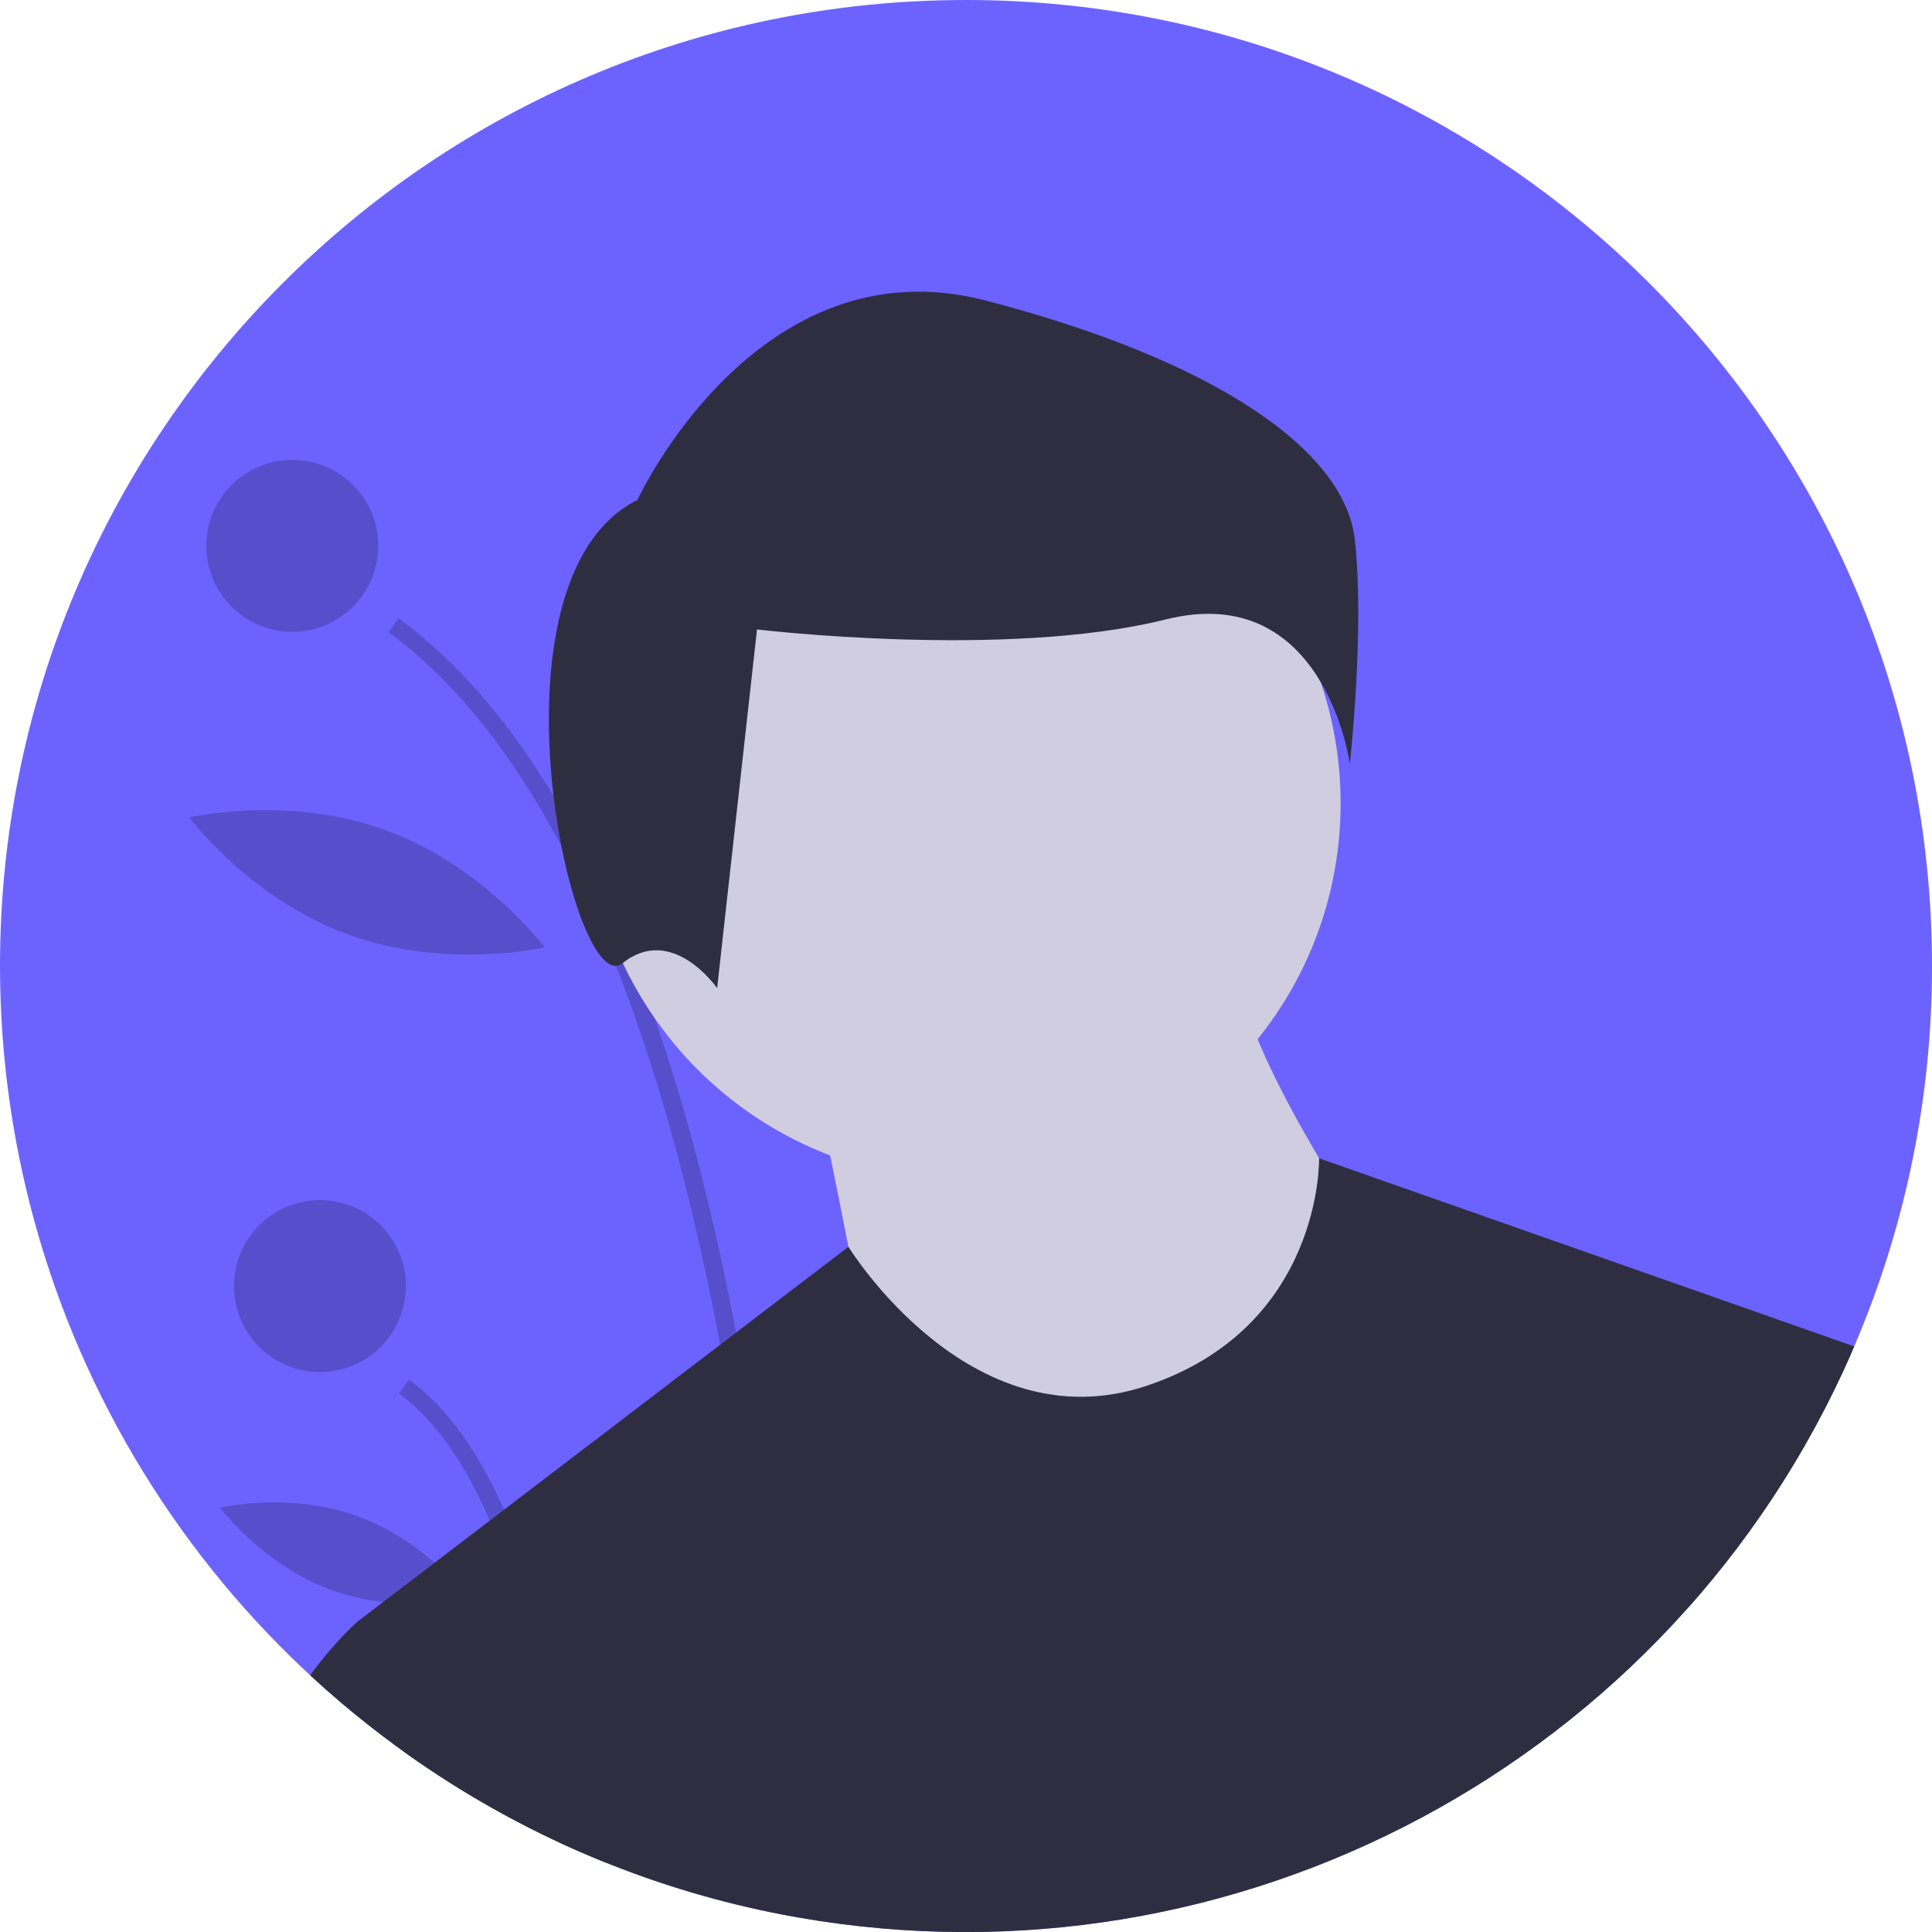
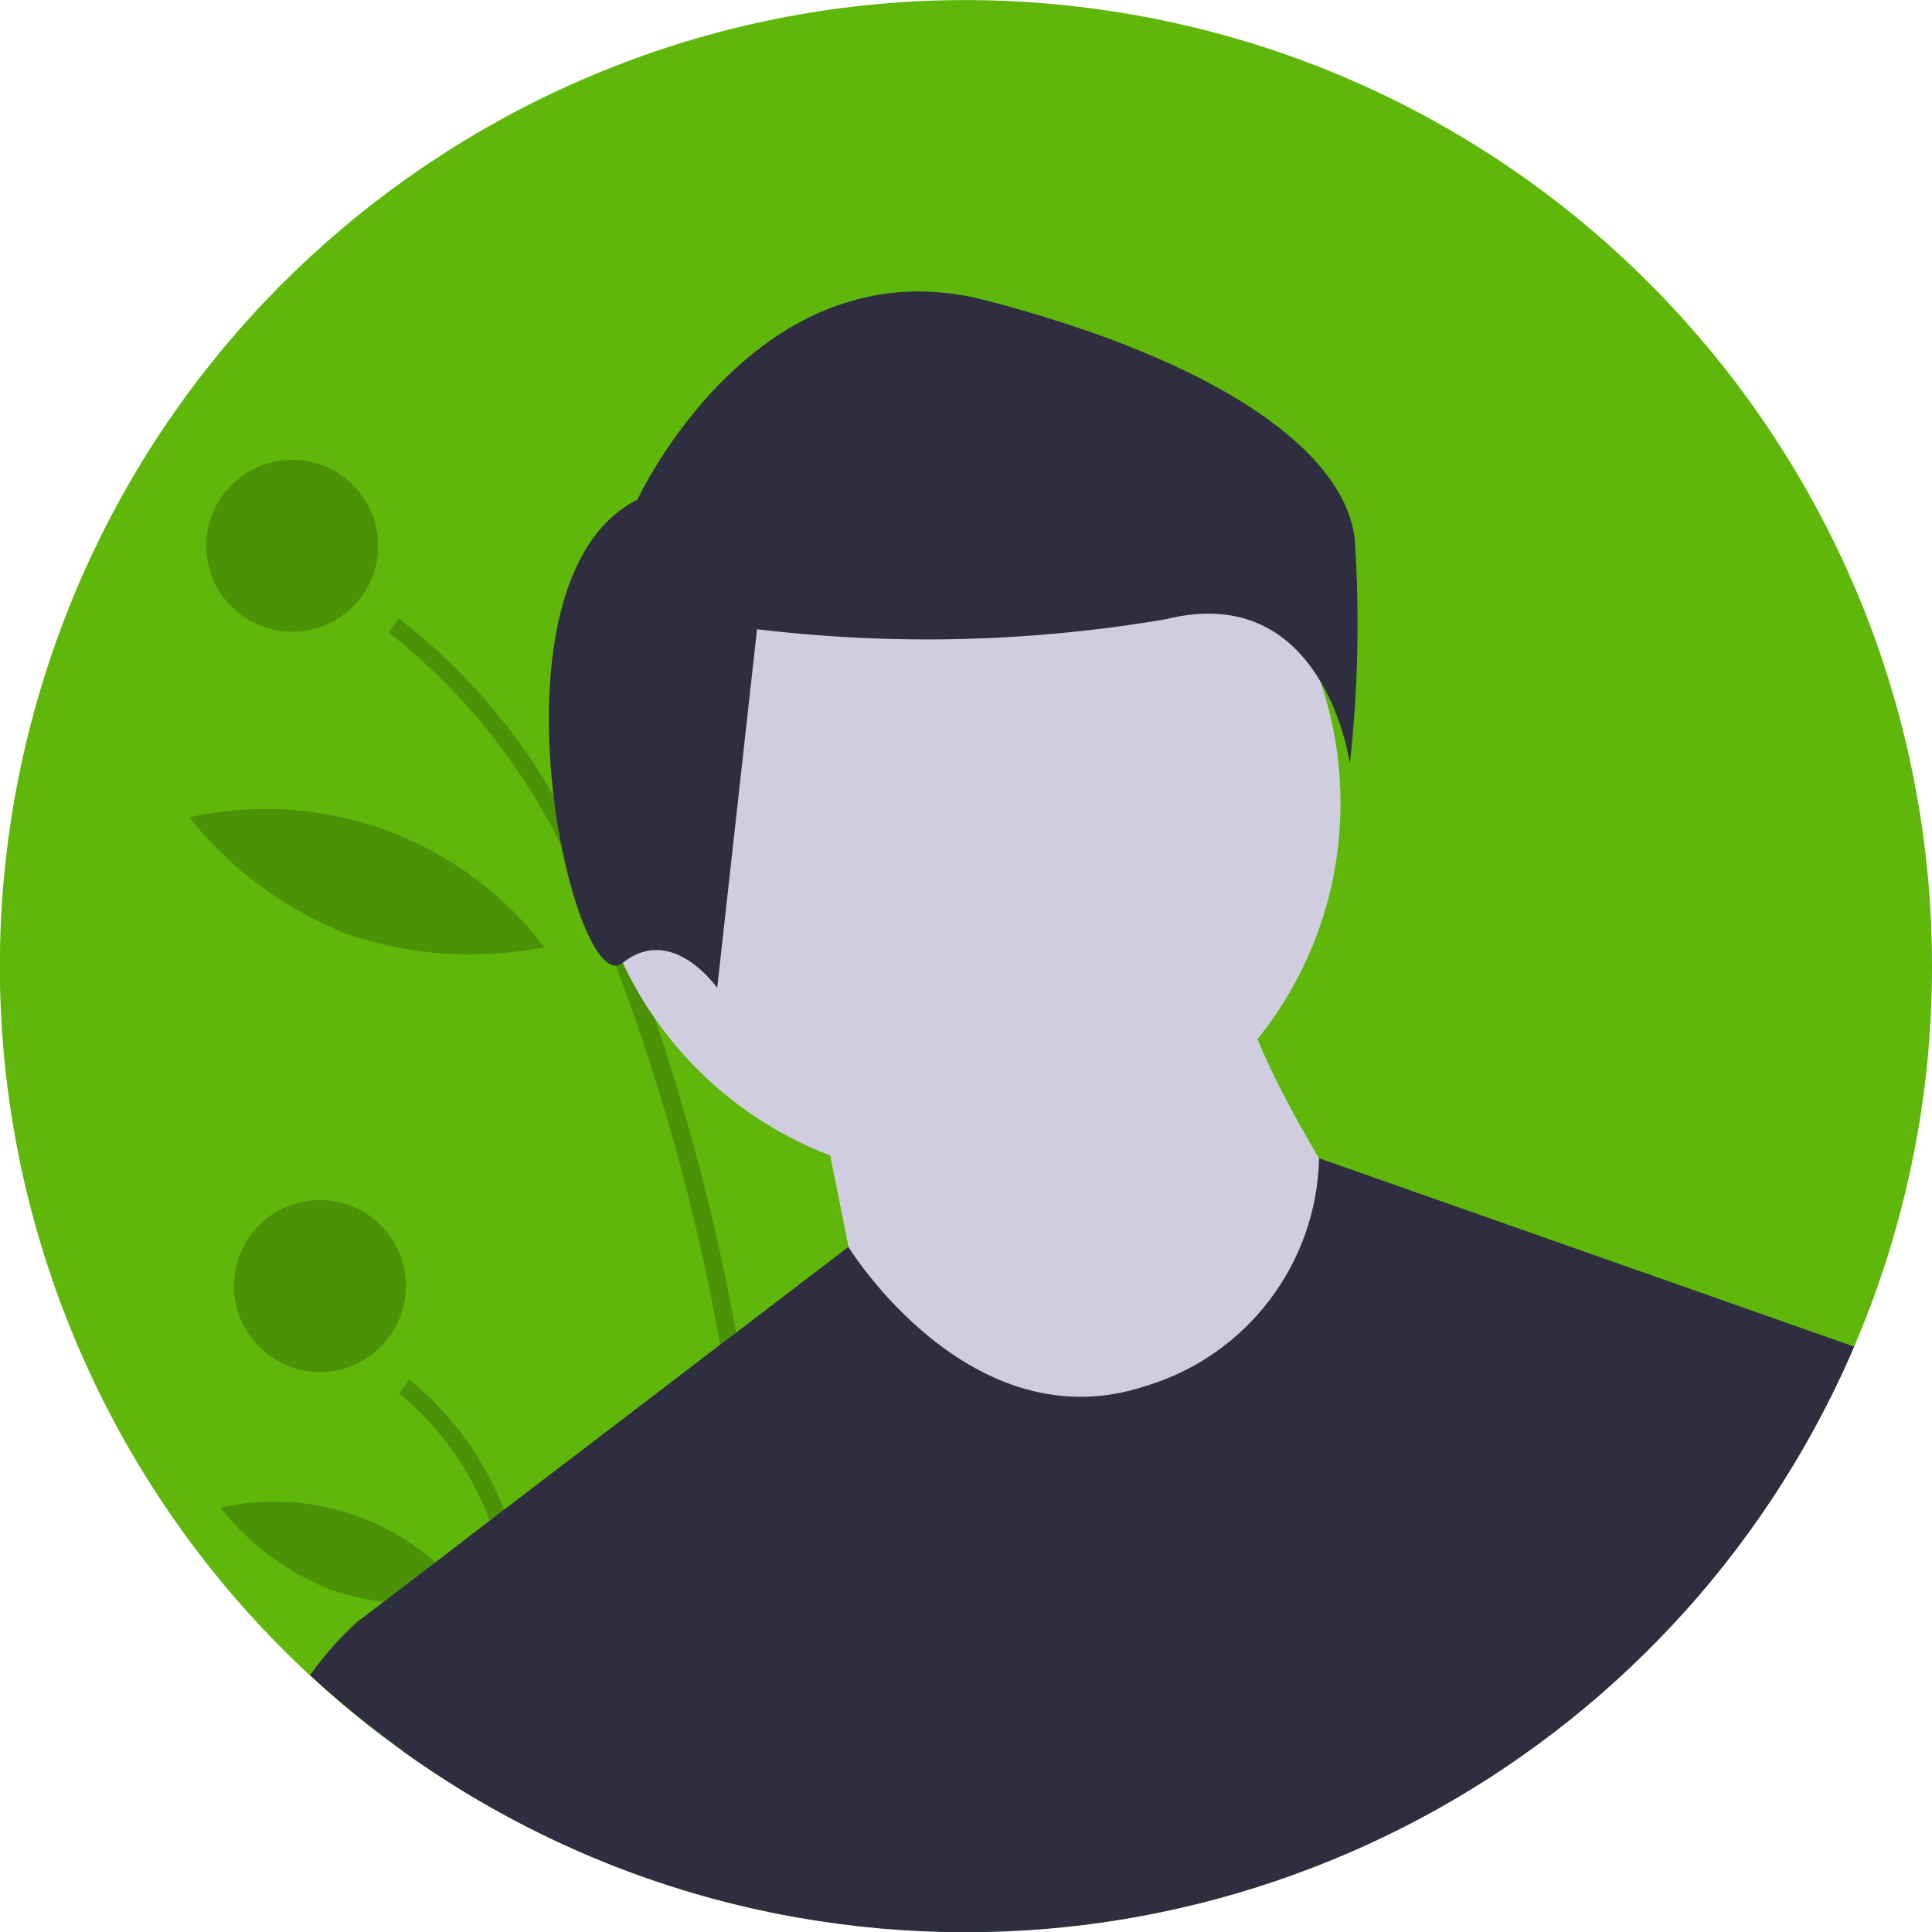
- <svg xmlns="http://www.w3.org/2000/svg" data-name="Layer 1" width="676" height="676" viewBox="0 0 676 676">
-   <path d="M938,450a336.852,336.852,0,0,1-27.22,133.1L909.66,585.68A338.559,338.559,0,0,1,541.35,782.93q-3.045-.54-6.08-1.12a334.981,334.981,0,0,1-61.14-18.03q-4.815-1.935-9.56-4.01c-2.16-.94-4.32-1.91-6.46-2.91A338.414,338.414,0,0,1,262,450c0-186.67,151.33-338,338-338S938,263.33,938,450Z" transform="translate(-262 -112)" fill="#6c63ff" />
-   <path d="M541.35,782.93q-3.045-.54-6.08-1.12c-1.32-38.31-5.85-116.94-21.3-199.29C505.52,537.45,493.79,491.25,477.52,449.95a412.604,412.604,0,0,0-19.07-41.84c-16.44-31.05-36.38-57.19-60.56-74.9l3.56-4.86q30.165,22.11,54.22,62.08,7.215,11.97,13.86,25.54,7.125,14.52,13.59,30.83,4.125,10.38,7.97,21.48,16.74,48.195,28.46,109.98,2.595,13.65,4.94,27.97C536.6,680.2,540.25,748.59,541.35,782.93Z" transform="translate(-262 -112)" opacity="0.2" />
-   <path d="M464.57,759.77c-2.16-.94-4.32-1.91-6.46-2.91-2.09-22.7-5.93-50.86-12.95-77.59A254.557,254.557,0,0,0,433.35,644.07c-8.01-18.75-18.38-34.69-31.79-44.52l3.56-4.85c14.04,10.28,24.87,26.53,33.24,45.54,9.43,21.42,15.72,46.35,19.91,70.17C461.38,728.1,463.34,745.19,464.57,759.77Z" transform="translate(-262 -112)" opacity="0.2" />
-   <circle cx="102.262" cy="190.982" r="30.089" opacity="0.2" />
-   <circle cx="111.951" cy="449.991" r="30.089" opacity="0.2" />
-   <path d="M483.714,353.521c-6.38,35.997,7.705,68.592,7.705,68.592s24.43-25.768,30.81-61.766-7.705-68.592-7.705-68.592S490.095,317.524,483.714,353.521Z" transform="translate(-262 -112)" opacity="0.2" />
-   <path d="M383.718,438.971c34.335,12.555,68.837,4.498,68.837,4.498s-21.166-28.413-55.501-40.968-68.837-4.498-68.837-4.498S349.383,426.416,383.718,438.971Z" transform="translate(-262 -112)" opacity="0.2" />
-   <path d="M377.895,668.333c24.066,8.8,48.283,3.059,48.283,3.059S411.377,651.384,387.311,642.584s-48.283-3.059-48.283-3.059S353.829,659.533,377.895,668.333Z" transform="translate(-262 -112)" opacity="0.2" />
-   <circle cx="337.306" cy="281.079" r="131.77" fill="#d0cde1" />
-   <path d="M547.833,493.965s16.471,78.239,16.471,86.474,78.239,45.296,78.239,45.296L712.546,613.382,737.253,539.261s-41.178-61.767-41.178-86.474Z" transform="translate(-262 -112)" fill="#d0cde1" />
-   <path d="M910.78,583.1,909.66,585.68A338.559,338.559,0,0,1,541.35,782.93q-3.045-.54-6.08-1.12a334.981,334.981,0,0,1-61.14-18.03q-4.815-1.935-9.56-4.01c-2.16-.94-4.32-1.91-6.46-2.91a337.593,337.593,0,0,1-55.25-32.28l-15.62-45.31,8.78-6.7,18.06-13.79,19.27-14.71,5.01-3.83,75.61-57.72,5.58-4.26,39.3-30,.01-.01s42.5,69.25,104.27,48.66,60.42-79.63,60.42-79.63Z" transform="translate(-262 -112)" fill="#2f2e41" />
-   <path d="M485.035,286.916s41.837-90.646,122.023-69.728,125.51,52.296,128.996,83.673-1.743,78.443-1.743,78.443-8.716-64.498-64.498-50.552-142.941,3.486-142.941,3.486L512.926,457.748s-15.689-22.661-33.121-8.716S429.253,314.807,485.035,286.916Z" transform="translate(-262 -112)" fill="#2f2e41" />
-   <path d="M474.13,763.78q-4.815-1.935-9.56-4.01c-2.16-.94-4.32-1.91-6.46-2.91a338.835,338.835,0,0,1-87.59-58.7c9.19-12.52,16.72-18.89,16.72-18.89h61.77l9.26,31.14Z" transform="translate(-262 -112)" fill="#2f2e41" />
-   <path d="M856.67,576.32l52.99,9.36A337.944,337.944,0,0,1,852.9,674.25Z" transform="translate(-262 -112)" fill="#2f2e41" />
+ <svg xmlns="http://www.w3.org/2000/svg" id="undraw_male_avatar_323b" width="31.999" height="32" viewBox="0 0 31.999 32">
+   <path id="Path_72" data-name="Path 72" d="M294,128a15.946,15.946,0,0,1-1.288,6.3l-.053.122a16.026,16.026,0,0,1-17.434,9.337l-.288-.053a15.858,15.858,0,0,1-2.894-.853q-.228-.092-.453-.19c-.1-.045-.2-.09-.306-.138A16,16,0,1,1,294,128Z" transform="translate(-262 -112)" fill="#5fb709" />
+   <path id="Path_73" data-name="Path 73" d="M404.681,349.868l-.288-.053a65.787,65.787,0,0,0-1.008-9.433,35,35,0,0,0-1.725-6.275,19.514,19.514,0,0,0-.9-1.98,10.272,10.272,0,0,0-2.867-3.545l.168-.23a9.9,9.9,0,0,1,2.567,2.939q.342.567.656,1.209.337.687.643,1.459.2.491.377,1.017a36.9,36.9,0,0,1,1.347,5.206q.123.646.234,1.324A67.138,67.138,0,0,1,404.681,349.868Z" transform="translate(-391.458 -318.109)" opacity="0.2" />
+   <path id="Path_74" data-name="Path 74" d="M404.543,602.514c-.1-.045-.2-.091-.306-.138a23.227,23.227,0,0,0-.613-3.673,12.06,12.06,0,0,0-.559-1.666,5,5,0,0,0-1.5-2.107l.168-.229a5.229,5.229,0,0,1,1.573,2.156,14.788,14.788,0,0,1,.942,3.322C404.392,601.015,404.484,601.823,404.543,602.514Z" transform="translate(-394.954 -571.851)" opacity="0.2" />
+   <circle id="Ellipse_4" data-name="Ellipse 4" cx="1.424" cy="1.424" r="1.424" transform="translate(3.416 7.616)" opacity="0.2" />
+   <circle id="Ellipse_5" data-name="Ellipse 5" cx="1.424" cy="1.424" r="1.424" transform="translate(3.875 19.876)" opacity="0.2" />
+   <path id="Path_75" data-name="Path 75" d="M482.134,294.679a6.326,6.326,0,0,0,.365,3.247,5.765,5.765,0,0,0,1.094-6.171A6.326,6.326,0,0,0,482.134,294.679Z" transform="translate(-471.639 -283.247)" opacity="0.2" />
+   <path id="Path_76" data-name="Path 76" d="M330.844,397.517a6.357,6.357,0,0,0,3.258.213,5.8,5.8,0,0,0-5.886-2.152A6.357,6.357,0,0,0,330.844,397.517Z" transform="translate(-325.083 -382.04)" opacity="0.2" />
+   <path id="Path_77" data-name="Path 77" d="M340.868,639.136a4.436,4.436,0,0,0,2.286.145,4.041,4.041,0,0,0-4.125-1.508A4.433,4.433,0,0,0,340.868,639.136Z" transform="translate(-335.382 -612.801)" opacity="0.2" />
+   <circle id="Ellipse_6" data-name="Ellipse 6" cx="6.237" cy="6.237" r="6.237" transform="translate(9.729 7.068)" fill="#d0cde1" />
+   <path id="Path_78" data-name="Path 78" d="M547.833,454.736s.78,3.7.78,4.093,3.7,2.144,3.7,2.144l3.314-.585,1.17-3.509s-1.949-2.924-1.949-4.093Z" transform="translate(-534.303 -436.656)" fill="#d0cde1" />
+   <path id="Path_79" data-name="Path 79" d="M412.022,520.4l-.053.122a16.026,16.026,0,0,1-17.434,9.337l-.288-.053a15.856,15.856,0,0,1-2.894-.853q-.228-.091-.452-.19c-.1-.045-.2-.091-.306-.138a15.957,15.957,0,0,1-2.615-1.528l-.739-2.145.416-.317.855-.653.912-.7.237-.181,3.579-2.732.264-.2,1.86-1.42h0s2.012,3.278,4.936,2.3a4.032,4.032,0,0,0,2.86-3.769Z" transform="translate(-381.312 -498.096)" fill="#2f2e41" />
+   <path id="Path_80" data-name="Path 80" d="M455.512,217.5s1.98-4.291,5.776-3.3,5.941,2.475,6.106,3.961a21.2,21.2,0,0,1-.082,3.713s-.413-3.053-3.053-2.393a23.552,23.552,0,0,1-6.766.165l-.66,5.941s-.743-1.073-1.568-.413S452.871,218.824,455.512,217.5Z" transform="translate(-444.954 -209.224)" fill="#2f2e41" />
+   <path id="Path_81" data-name="Path 81" d="M375.424,683.27q-.228-.092-.453-.19c-.1-.045-.2-.091-.306-.138a16.041,16.041,0,0,1-4.146-2.778,5.6,5.6,0,0,1,.791-.894h2.924l.438,1.474Z" transform="translate(-365.383 -652.418)" fill="#2f2e41" />
+   <path id="Path_82" data-name="Path 82" d="M853.079,576.32l2.508.443a15.991,15.991,0,0,1-2.687,4.193Z" transform="translate(-824.93 -554.341)" fill="#2f2e41" />
</svg>
